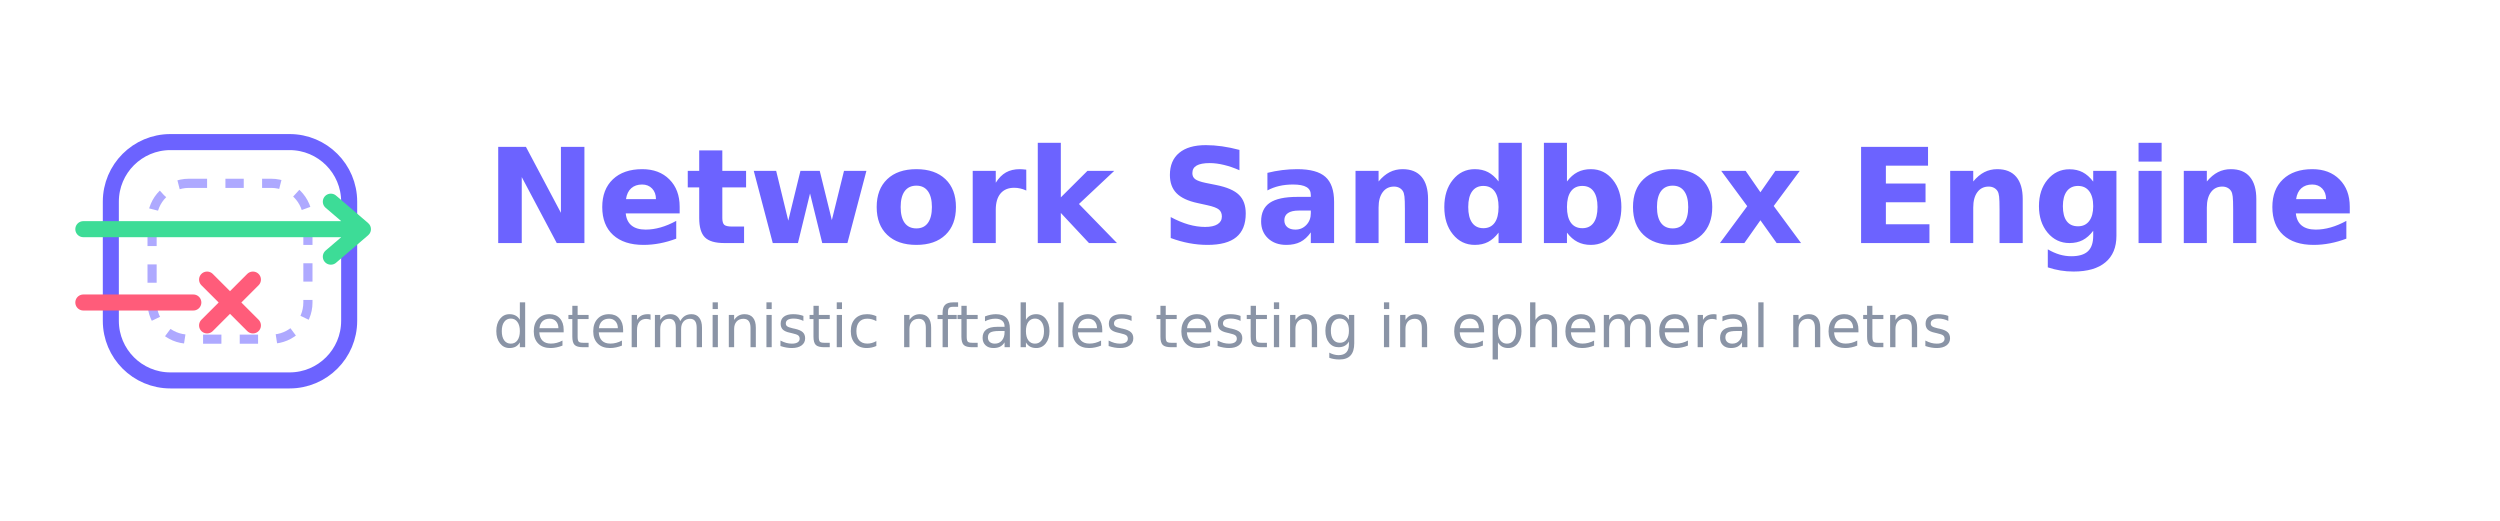
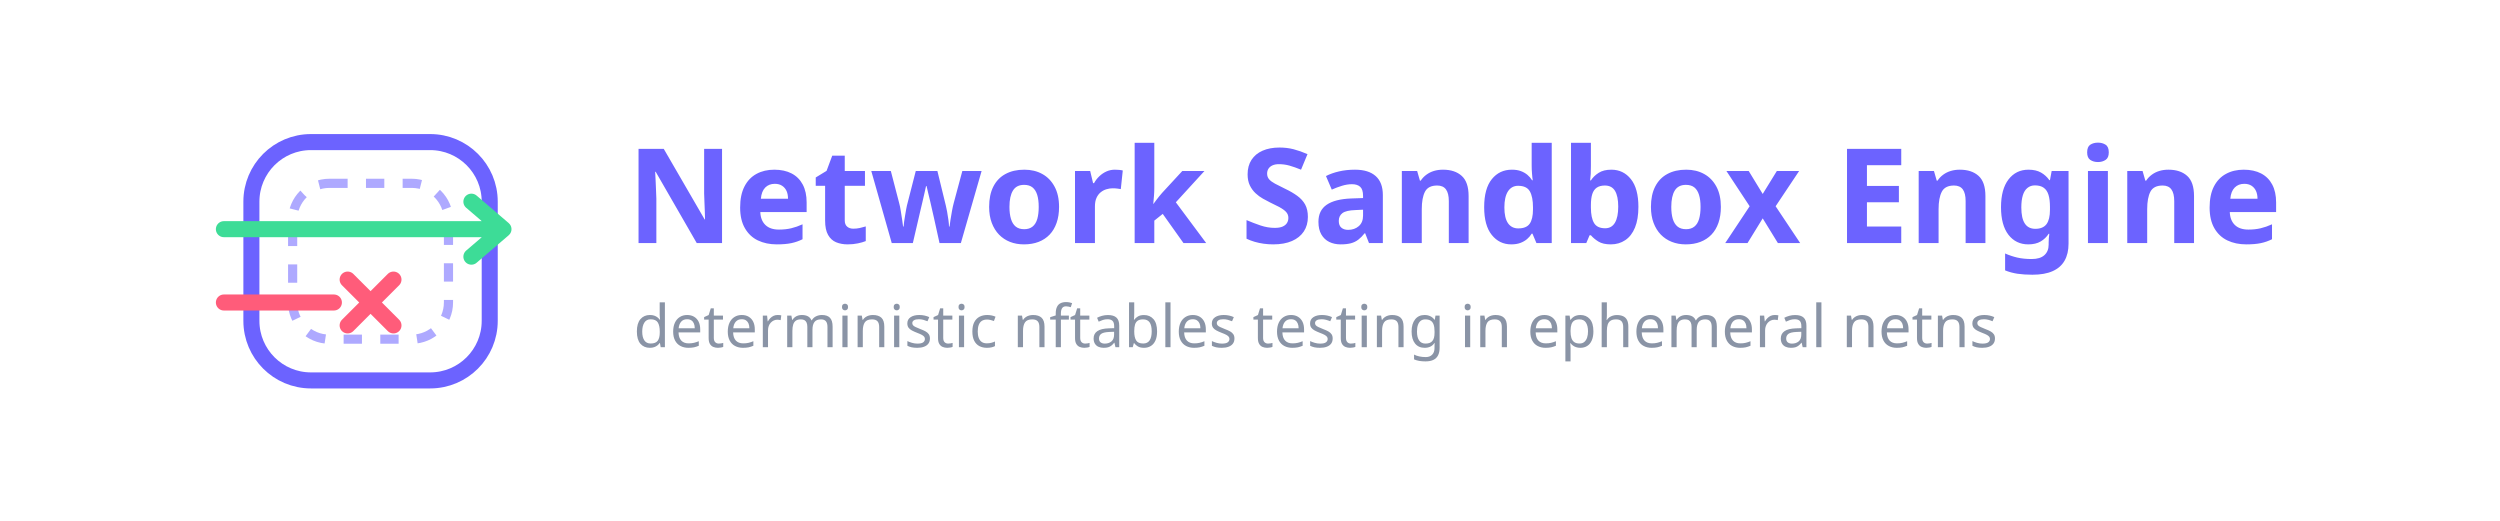
<svg xmlns="http://www.w3.org/2000/svg" viewBox="0 0 720 150" width="720" height="150" role="img" aria-label="Network Sandbox Engine - deterministic nftables testing in ephemeral netns">
-   <g transform="translate(24,33) scale(1.32)">
-     <rect x="6" y="6" width="52" height="52" rx="13" fill="none" stroke="#6C63FF" stroke-width="3.5" />
-     <rect x="15" y="15" width="34" height="34" rx="8" fill="none" stroke="#6C63FF" stroke-width="2" stroke-dasharray="4 4" opacity="0.55" />
-     <path d="M0 25 H60" fill="none" stroke="#3DDC97" stroke-width="3.5" stroke-linecap="round" />
-     <path d="M54 19 L61 25 L54 31" fill="none" stroke="#3DDC97" stroke-width="3.5" stroke-linecap="round" stroke-linejoin="round" />
-     <path d="M0 41 H24" fill="none" stroke="#FF5C7A" stroke-width="3.5" stroke-linecap="round" />
-     <path d="M27 36 L37 46 M37 36 L27 46" fill="none" stroke="#FF5C7A" stroke-width="3.5" stroke-linecap="round" />
-   </g>
-   <g font-family="'DejaVu Sans','Segoe UI',Helvetica,Arial,sans-serif">
-     <text x="140" y="70" font-size="38" font-weight="700" fill="#6C63FF">Network Sandbox Engine</text>
-     <text x="142" y="100" font-size="17" fill="#8A94A6">deterministic nftables testing in ephemeral netns</text>
+   <g transform="translate(40.48,0)">
+     <g transform="translate(24,33) scale(1.32)">
+       <rect x="6" y="6" width="52" height="52" rx="13" fill="none" stroke="#6C63FF" stroke-width="3.5" />
+       <rect x="15" y="15" width="34" height="34" rx="8" fill="none" stroke="#6C63FF" stroke-width="2" stroke-dasharray="4 4" opacity="0.55" />
+       <path d="M0 25 H60" fill="none" stroke="#3DDC97" stroke-width="3.5" stroke-linecap="round" />
+       <path d="M54 19 L61 25 L54 31" fill="none" stroke="#3DDC97" stroke-width="3.5" stroke-linecap="round" stroke-linejoin="round" />
+       <path d="M0 41 H24" fill="none" stroke="#FF5C7A" stroke-width="3.5" stroke-linecap="round" />
+       <path d="M27 36 L37 46 M37 36 L27 46" fill="none" stroke="#FF5C7A" stroke-width="3.5" stroke-linecap="round" />
+     </g>
+     <g>
+       <path fill="#6C63FF" d="M167.47 70H160.18L148.36 49.48H148.21Q148.28 50.77 148.34 52.06Q148.4 53.36 148.45 54.65Q148.51 55.94 148.55 57.23V70H143.42V42.87H150.68L162.46 63.2H162.57Q162.53 61.94 162.5 60.69Q162.46 59.44 162.4 58.2Q162.34 56.97 162.31 55.71V42.87H167.47ZM182.52 48.87Q185.41 48.87 187.5 49.95Q189.59 51.04 190.71 53.15Q191.83 55.26 191.83 58.3V61.07H178.49Q178.57 63.43 179.94 64.78Q181.31 66.12 183.85 66.12Q185.79 66.12 187.39 65.74Q188.98 65.36 190.65 64.6V68.9Q189.13 69.66 187.44 70.02Q185.75 70.38 183.24 70.38Q180.17 70.38 177.79 69.24Q175.42 68.1 174.05 65.72Q172.68 63.35 172.68 59.78Q172.68 56.13 173.92 53.72Q175.15 51.3 177.37 50.09Q179.6 48.87 182.52 48.87ZM182.67 52.94Q180.96 52.94 179.9 54.02Q178.84 55.1 178.65 57.23H186.47Q186.47 55.98 186.06 55.03Q185.64 54.08 184.78 53.51Q183.93 52.94 182.67 52.94ZM205.28 65.86Q206.23 65.86 207.11 65.67Q207.98 65.48 208.86 65.21V69.43Q207.94 69.81 206.59 70.09Q205.25 70.38 203.65 70.38Q201.79 70.38 200.32 69.77Q198.86 69.16 198.01 67.66Q197.15 66.16 197.15 63.5V53.51H194.45V51.11L197.57 49.21L199.2 44.84H202.81V49.25H208.63V53.51H202.81V63.5Q202.81 64.68 203.5 65.27Q204.18 65.86 205.28 65.86ZM228.5 62.74Q228.35 62.1 228.06 60.82Q227.78 59.55 227.44 58.09Q227.1 56.62 226.79 55.39Q226.49 54.15 226.37 53.58H226.22Q226.11 54.15 225.82 55.39Q225.54 56.62 225.2 58.09Q224.85 59.55 224.55 60.84Q224.25 62.13 224.09 62.82L222.42 70H216.34L210.45 49.25H216.08L218.47 58.45Q218.74 59.4 218.94 60.73Q219.15 62.06 219.34 63.29Q219.53 64.53 219.61 65.25H219.76Q219.8 64.72 219.91 63.83Q220.03 62.93 220.2 61.98Q220.37 61.03 220.5 60.25Q220.64 59.47 220.71 59.21L223.26 49.25H229.49L231.92 59.21Q232.07 59.74 232.28 60.92Q232.49 62.1 232.66 63.31Q232.83 64.53 232.83 65.25H232.99Q233.06 64.6 233.25 63.37Q233.44 62.13 233.69 60.77Q233.94 59.4 234.2 58.45L236.67 49.25H242.22L236.25 70H230.1ZM264.53 59.59Q264.53 62.17 263.82 64.19Q263.12 66.2 261.81 67.57Q260.5 68.94 258.64 69.66Q256.77 70.38 254.42 70.38Q252.21 70.38 250.39 69.66Q248.57 68.94 247.24 67.57Q245.91 66.2 245.15 64.19Q244.39 62.17 244.39 59.59Q244.39 56.13 245.6 53.74Q246.82 51.34 249.1 50.11Q251.38 48.87 254.53 48.87Q257.46 48.87 259.7 50.11Q261.94 51.34 263.23 53.74Q264.53 56.13 264.53 59.59ZM250.24 59.59Q250.24 61.6 250.68 63.05Q251.11 64.49 252.04 65.25Q252.97 66.01 254.49 66.01Q255.98 66.01 256.91 65.25Q257.84 64.49 258.26 63.05Q258.67 61.6 258.67 59.59Q258.67 57.54 258.24 56.13Q257.8 54.72 256.89 53.98Q255.98 53.24 254.46 53.24Q252.25 53.24 251.25 54.88Q250.24 56.51 250.24 59.59ZM280.6 48.87Q281.17 48.87 281.84 48.93Q282.5 48.99 282.88 49.1L282.31 54.46Q281.89 54.38 281.32 54.31Q280.75 54.23 279.95 54.23Q279.08 54.23 278.19 54.5Q277.29 54.76 276.53 55.37Q275.77 55.98 275.32 56.97Q274.86 57.95 274.86 59.47V70H269.12V49.25H273.49L274.33 52.75H274.6Q275.2 51.65 276.12 50.77Q277.03 49.9 278.17 49.38Q279.31 48.87 280.6 48.87ZM291.96 54.04Q291.96 55.22 291.87 56.38Q291.77 57.54 291.66 58.71H291.73Q292.11 58.18 292.51 57.65Q292.91 57.12 293.33 56.59Q293.75 56.05 294.2 55.56L300.02 49.25H306.4L298.16 58.26L306.9 70H300.36L294.39 61.6L291.96 63.54V70H286.3V41.12H291.96ZM336.19 62.48Q336.19 64.87 335.02 66.66Q333.84 68.44 331.61 69.41Q329.39 70.38 326.2 70.38Q324.79 70.38 323.44 70.19Q322.1 70 320.86 69.64Q319.63 69.28 318.52 68.75V63.39Q320.46 64.22 322.53 64.93Q324.6 65.63 326.66 65.63Q328.06 65.63 328.92 65.25Q329.77 64.87 330.17 64.22Q330.57 63.58 330.57 62.74Q330.57 61.72 329.87 60.99Q329.16 60.27 327.99 59.64Q326.81 59.02 325.29 58.3Q324.34 57.84 323.24 57.21Q322.13 56.59 321.13 55.66Q320.12 54.72 319.47 53.39Q318.83 52.06 318.83 50.2Q318.83 47.77 319.95 46.04Q321.07 44.31 323.14 43.4Q325.21 42.49 328.02 42.49Q330.15 42.49 332.07 42.98Q333.99 43.48 336.08 44.39L334.22 48.87Q332.36 48.11 330.87 47.69Q329.39 47.28 327.83 47.28Q326.77 47.28 326.01 47.62Q325.25 47.96 324.85 48.57Q324.45 49.18 324.45 50.01Q324.45 50.96 325.02 51.63Q325.59 52.29 326.73 52.9Q327.87 53.51 329.58 54.34Q331.67 55.33 333.13 56.4Q334.6 57.46 335.4 58.9Q336.19 60.35 336.19 62.48ZM349.76 48.87Q353.67 48.87 355.73 50.72Q357.78 52.56 357.78 56.17V70H353.79L352.69 67.19H352.53Q351.66 68.29 350.73 69.01Q349.8 69.73 348.58 70.06Q347.37 70.38 345.62 70.38Q343.79 70.38 342.35 69.68Q340.91 68.97 340.07 67.53Q339.23 66.09 339.23 63.88Q339.23 60.61 341.59 58.98Q343.95 57.35 348.62 57.16L352.08 57.04V56.4Q352.08 54.53 351.24 53.79Q350.41 53.05 348.89 53.05Q347.48 53.05 346 53.51Q344.52 53.96 343.07 54.61L341.4 50.7Q343.03 49.86 345.14 49.37Q347.25 48.87 349.76 48.87ZM349.91 60.5Q347.21 60.58 346.15 61.37Q345.09 62.17 345.09 63.62Q345.09 64.95 345.83 65.57Q346.57 66.2 347.78 66.2Q349.61 66.2 350.84 65.14Q352.08 64.07 352.08 62.1V60.39ZM375.11 48.87Q378.53 48.87 380.5 50.66Q382.48 52.44 382.48 56.47V70H376.78V57.92Q376.78 55.67 375.96 54.55Q375.14 53.43 373.43 53.43Q370.85 53.43 369.92 55.2Q368.99 56.97 368.99 60.27V70H363.25V49.25H367.66L368.46 52.03H368.68Q369.37 51 370.34 50.3Q371.31 49.59 372.5 49.23Q373.7 48.87 375.11 48.87ZM394.75 70.38Q391.33 70.38 389.15 67.66Q386.96 64.95 386.96 59.66Q386.96 54.31 389.17 51.59Q391.37 48.87 394.94 48.87Q396.42 48.87 397.51 49.27Q398.59 49.67 399.41 50.35Q400.22 51.04 400.76 51.91H400.95Q400.83 51.23 400.74 49.99Q400.64 48.76 400.64 47.73V41.12H406.42V70H402.01L400.87 67.3H400.64Q400.11 68.18 399.31 68.86Q398.51 69.54 397.39 69.96Q396.27 70.38 394.75 70.38ZM396.77 65.78Q399.12 65.78 400.07 64.43Q401.02 63.08 401.02 60.31V59.7Q401.02 56.7 400.11 55.1Q399.2 53.51 396.73 53.51Q394.87 53.51 393.82 55.1Q392.78 56.7 392.78 59.74Q392.78 62.78 393.82 64.28Q394.87 65.78 396.77 65.78ZM417.7 47.85Q417.7 49.02 417.65 50.09Q417.59 51.15 417.48 51.95H417.7Q418.54 50.66 419.95 49.77Q421.35 48.87 423.59 48.87Q427.05 48.87 429.22 51.59Q431.38 54.31 431.38 59.59Q431.38 63.12 430.4 65.53Q429.41 67.95 427.6 69.16Q425.8 70.38 423.44 70.38Q421.16 70.38 419.85 69.56Q418.54 68.75 417.7 67.76H417.32L416.37 70H411.97V41.12H417.7ZM421.73 53.43Q420.29 53.43 419.39 54.04Q418.5 54.65 418.1 55.88Q417.7 57.12 417.7 59.09V59.78Q417.7 62.7 418.6 64.22Q419.49 65.74 421.81 65.74Q423.67 65.74 424.62 64.15Q425.57 62.55 425.57 59.51Q425.57 56.51 424.64 54.97Q423.71 53.43 421.73 53.43ZM455.13 59.59Q455.13 62.17 454.43 64.19Q453.73 66.2 452.42 67.57Q451.11 68.94 449.24 69.66Q447.38 70.38 445.03 70.38Q442.82 70.38 441 69.66Q439.17 68.94 437.84 67.57Q436.51 66.2 435.75 64.19Q434.99 62.17 434.99 59.59Q434.99 56.13 436.21 53.74Q437.43 51.34 439.71 50.11Q441.99 48.87 445.14 48.87Q448.07 48.87 450.31 50.11Q452.55 51.34 453.84 53.74Q455.13 56.13 455.13 59.59ZM440.85 59.59Q440.85 61.6 441.28 63.05Q441.72 64.49 442.65 65.25Q443.58 66.01 445.1 66.01Q446.58 66.01 447.51 65.25Q448.45 64.49 448.86 63.05Q449.28 61.6 449.28 59.59Q449.28 57.54 448.84 56.13Q448.41 54.72 447.5 53.98Q446.58 53.24 445.06 53.24Q442.86 53.24 441.85 54.88Q440.85 56.51 440.85 59.59ZM463.42 59.4 456.73 49.25H463.15L467.18 55.86L471.25 49.25H477.67L470.9 59.4L477.97 70H471.55L467.18 62.89L462.81 70H456.39ZM507.08 70H491.46V42.87H507.08V47.58H497.2V53.55H506.4V58.26H497.2V65.25H507.08ZM523.95 48.87Q527.37 48.87 529.35 50.66Q531.32 52.44 531.32 56.47V70H525.62V57.92Q525.62 55.67 524.81 54.55Q523.99 53.43 522.28 53.43Q519.7 53.43 518.77 55.2Q517.83 56.97 517.83 60.27V70H512.1V49.25H516.5L517.3 52.03H517.53Q518.21 51 519.18 50.3Q520.15 49.59 521.35 49.23Q522.55 48.87 523.95 48.87ZM543.71 48.87Q545.88 48.87 547.32 49.69Q548.77 50.51 549.72 51.87H549.91L550.4 49.25H555.26V70.15Q555.26 73.08 554.12 75.07Q552.98 77.07 550.68 78.09Q548.39 79.12 544.85 79.12Q542.46 79.12 540.56 78.84Q538.66 78.55 536.99 77.87V73Q538.7 73.76 540.5 74.18Q542.31 74.6 544.66 74.6Q547.06 74.6 548.29 73.5Q549.53 72.39 549.53 70.46V69.89Q549.53 69.43 549.58 68.67Q549.64 67.91 549.72 67.34H549.53Q548.65 68.71 547.23 69.54Q545.8 70.38 543.67 70.38Q540.1 70.38 537.95 67.61Q535.81 64.83 535.81 59.66Q535.81 54.5 537.97 51.68Q540.14 48.87 543.71 48.87ZM545.57 53.39Q544.32 53.39 543.43 54.12Q542.53 54.84 542.1 56.24Q541.66 57.65 541.66 59.74Q541.66 62.86 542.67 64.38Q543.67 65.9 545.69 65.9Q546.83 65.9 547.63 65.55Q548.42 65.21 548.92 64.55Q549.41 63.88 549.66 62.86Q549.91 61.83 549.91 60.42V59.59Q549.91 57.5 549.49 56.13Q549.07 54.76 548.12 54.08Q547.17 53.39 545.57 53.39ZM566.59 49.25V70H560.85V49.25ZM563.74 41.08Q564.99 41.08 565.92 41.67Q566.85 42.26 566.85 43.89Q566.85 45.45 565.92 46.06Q564.99 46.67 563.74 46.67Q562.45 46.67 561.53 46.06Q560.62 45.45 560.62 43.89Q560.62 42.26 561.53 41.67Q562.45 41.08 563.74 41.08ZM584.03 48.87Q587.45 48.87 589.43 50.66Q591.4 52.44 591.4 56.47V70H585.7V57.92Q585.7 55.67 584.88 54.55Q584.07 53.43 582.36 53.43Q579.77 53.43 578.84 55.2Q577.91 56.97 577.91 60.27V70H572.17V49.25H576.58L577.38 52.03H577.61Q578.29 51 579.26 50.3Q580.23 49.59 581.43 49.23Q582.62 48.87 584.03 48.87ZM605.73 48.87Q608.62 48.87 610.71 49.95Q612.8 51.04 613.92 53.15Q615.04 55.26 615.04 58.3V61.07H601.7Q601.78 63.43 603.14 64.78Q604.51 66.12 607.06 66.12Q609 66.12 610.59 65.74Q612.19 65.36 613.86 64.6V68.9Q612.34 69.66 610.65 70.02Q608.96 70.38 606.45 70.38Q603.37 70.38 601 69.24Q598.62 68.1 597.25 65.72Q595.89 63.35 595.89 59.78Q595.89 56.13 597.12 53.72Q598.36 51.3 600.58 50.09Q602.8 48.87 605.73 48.87ZM605.88 52.94Q604.17 52.94 603.11 54.02Q602.04 55.1 601.85 57.23H609.68Q609.68 55.98 609.26 55.03Q608.84 54.08 607.99 53.51Q607.13 52.94 605.88 52.94Z" />
+       <path fill="#8A94A6" d="M146.68 100.17Q144.97 100.17 143.95 98.99Q142.94 97.81 142.94 95.46Q142.94 93.11 143.96 91.92Q144.99 90.72 146.69 90.72Q147.41 90.72 147.93 90.9Q148.46 91.08 148.85 91.38Q149.24 91.69 149.51 92.06H149.62Q149.6 91.84 149.56 91.41Q149.51 90.97 149.51 90.72V87.08H151.01V100H149.8L149.58 98.78H149.51Q149.24 99.17 148.85 99.48Q148.46 99.8 147.92 99.98Q147.39 100.17 146.68 100.17ZM146.91 98.93Q148.36 98.93 148.94 98.14Q149.53 97.35 149.53 95.75V95.48Q149.53 93.78 148.97 92.87Q148.41 91.96 146.9 91.96Q145.69 91.96 145.09 92.92Q144.48 93.88 144.48 95.5Q144.48 97.13 145.09 98.03Q145.69 98.93 146.91 98.93ZM157.42 90.72Q158.59 90.72 159.43 91.23Q160.28 91.74 160.73 92.66Q161.18 93.59 161.18 94.83V95.73H154.94Q154.97 97.28 155.73 98.09Q156.48 98.89 157.84 98.89Q158.71 98.89 159.38 98.73Q160.05 98.57 160.77 98.27V99.58Q160.07 99.88 159.39 100.03Q158.71 100.17 157.78 100.17Q156.48 100.17 155.49 99.64Q154.5 99.12 153.94 98.07Q153.39 97.03 153.39 95.51Q153.39 94.02 153.89 92.94Q154.39 91.87 155.3 91.3Q156.21 90.72 157.42 90.72ZM157.4 91.94Q156.33 91.94 155.71 92.63Q155.09 93.32 154.97 94.54H159.61Q159.61 93.76 159.37 93.18Q159.14 92.61 158.65 92.27Q158.17 91.94 157.4 91.94ZM166.53 98.95Q166.87 98.95 167.23 98.89Q167.59 98.83 167.81 98.76V99.9Q167.57 100.02 167.13 100.09Q166.68 100.17 166.28 100.17Q165.56 100.17 164.96 99.92Q164.36 99.68 163.98 99.06Q163.61 98.45 163.61 97.35V92.04H162.31V91.33L163.62 90.73L164.22 88.8H165.1V90.89H167.74V92.04H165.1V97.31Q165.1 98.15 165.5 98.55Q165.9 98.95 166.53 98.95ZM173.14 90.72Q174.32 90.72 175.16 91.23Q176 91.74 176.45 92.66Q176.9 93.59 176.9 94.83V95.73H170.66Q170.7 97.28 171.45 98.09Q172.21 98.89 173.57 98.89Q174.44 98.89 175.11 98.73Q175.78 98.57 176.49 98.27V99.58Q175.8 99.88 175.12 100.03Q174.44 100.17 173.5 100.17Q172.21 100.17 171.21 99.64Q170.22 99.12 169.67 98.07Q169.12 97.03 169.12 95.51Q169.12 94.02 169.62 92.94Q170.12 91.87 171.03 91.3Q171.94 90.72 173.14 90.72ZM173.13 91.94Q172.06 91.94 171.44 92.63Q170.81 93.32 170.7 94.54H175.34Q175.34 93.76 175.1 93.18Q174.86 92.61 174.38 92.27Q173.89 91.94 173.13 91.94ZM183.46 90.72Q183.72 90.72 184.02 90.74Q184.31 90.77 184.53 90.82L184.35 92.2Q184.13 92.15 183.86 92.11Q183.6 92.08 183.36 92.08Q182.83 92.08 182.36 92.3Q181.88 92.52 181.51 92.92Q181.13 93.32 180.92 93.88Q180.71 94.44 180.71 95.14V100H179.21V90.89H180.44L180.61 92.55H180.68Q180.96 92.04 181.37 91.63Q181.78 91.21 182.31 90.96Q182.83 90.72 183.46 90.72ZM196.23 90.72Q197.78 90.72 198.54 91.51Q199.31 92.3 199.31 94.07V100H197.83V94.14Q197.83 93.06 197.38 92.52Q196.93 91.98 195.97 91.98Q194.65 91.98 194.08 92.74Q193.51 93.51 193.51 94.97V100H192.03V94.14Q192.03 93.42 191.83 92.94Q191.62 92.45 191.21 92.21Q190.81 91.98 190.16 91.98Q189.24 91.98 188.72 92.36Q188.19 92.74 187.96 93.47Q187.73 94.2 187.73 95.27V100H186.23V90.89H187.44L187.66 92.13H187.75Q188.04 91.65 188.45 91.34Q188.87 91.02 189.38 90.87Q189.89 90.72 190.43 90.72Q191.49 90.72 192.19 91.09Q192.9 91.47 193.22 92.25H193.31Q193.76 91.47 194.56 91.09Q195.35 90.72 196.23 90.72ZM203.62 90.89V100H202.13V90.89ZM202.89 87.47Q203.23 87.47 203.5 87.7Q203.76 87.93 203.76 88.42Q203.76 88.9 203.5 89.14Q203.23 89.38 202.89 89.38Q202.52 89.38 202.26 89.14Q202.01 88.9 202.01 88.42Q202.01 87.93 202.26 87.7Q202.52 87.47 202.89 87.47ZM210.9 90.72Q212.53 90.72 213.37 91.51Q214.2 92.3 214.2 94.07V100H212.72V94.17Q212.72 93.06 212.23 92.52Q211.73 91.98 210.68 91.98Q209.17 91.98 208.59 92.83Q208.01 93.68 208.01 95.27V100H206.51V90.89H207.72L207.94 92.13H208.03Q208.33 91.65 208.78 91.34Q209.23 91.02 209.78 90.87Q210.32 90.72 210.9 90.72ZM218.52 90.89V100H217.02V90.89ZM217.79 87.47Q218.13 87.47 218.39 87.7Q218.65 87.93 218.65 88.42Q218.65 88.9 218.39 89.14Q218.13 89.38 217.79 89.38Q217.41 89.38 217.16 89.14Q216.9 88.9 216.9 88.42Q216.9 87.93 217.16 87.7Q217.41 87.47 217.79 87.47ZM227.34 97.48Q227.34 98.37 226.9 98.96Q226.46 99.56 225.64 99.86Q224.82 100.17 223.7 100.17Q222.75 100.17 222.06 100.02Q221.37 99.86 220.85 99.59V98.23Q221.39 98.5 222.16 98.73Q222.94 98.96 223.74 98.96Q224.88 98.96 225.38 98.6Q225.89 98.23 225.89 97.62Q225.89 97.28 225.71 97.01Q225.52 96.74 225.04 96.46Q224.55 96.19 223.65 95.85Q222.77 95.51 222.14 95.17Q221.51 94.83 221.17 94.36Q220.83 93.88 220.83 93.13Q220.83 91.98 221.77 91.35Q222.72 90.72 224.25 90.72Q225.08 90.72 225.8 90.88Q226.52 91.04 227.15 91.33L226.64 92.52Q226.06 92.28 225.44 92.11Q224.81 91.94 224.14 91.94Q223.23 91.94 222.74 92.24Q222.26 92.54 222.26 93.05Q222.26 93.42 222.48 93.68Q222.7 93.95 223.22 94.19Q223.74 94.44 224.6 94.78Q225.47 95.1 226.08 95.44Q226.69 95.78 227.02 96.27Q227.34 96.75 227.34 97.48ZM232.59 98.95Q232.93 98.95 233.29 98.89Q233.65 98.83 233.87 98.76V99.9Q233.63 100.02 233.19 100.09Q232.75 100.17 232.34 100.17Q231.62 100.17 231.02 99.92Q230.42 99.68 230.04 99.06Q229.67 98.45 229.67 97.35V92.04H228.38V91.33L229.69 90.73L230.28 88.8H231.17V90.89H233.8V92.04H231.17V97.31Q231.17 98.15 231.56 98.55Q231.96 98.95 232.59 98.95ZM237.18 90.89V100H235.69V90.89ZM236.45 87.47Q236.79 87.47 237.06 87.7Q237.32 87.93 237.32 88.42Q237.32 88.9 237.06 89.14Q236.79 89.38 236.45 89.38Q236.08 89.38 235.82 89.14Q235.57 88.9 235.57 88.42Q235.57 87.93 235.82 87.7Q236.08 87.47 236.45 87.47ZM243.73 100.17Q242.52 100.17 241.58 99.68Q240.63 99.18 240.1 98.15Q239.56 97.11 239.56 95.5Q239.56 93.81 240.12 92.76Q240.68 91.7 241.65 91.21Q242.61 90.72 243.83 90.72Q244.53 90.72 245.17 90.86Q245.82 91.01 246.23 91.21L245.77 92.45Q245.36 92.3 244.82 92.16Q244.27 92.03 243.8 92.03Q242.88 92.03 242.28 92.42Q241.69 92.81 241.4 93.57Q241.11 94.34 241.11 95.48Q241.11 96.57 241.4 97.33Q241.69 98.1 242.27 98.49Q242.84 98.88 243.71 98.88Q244.46 98.88 245.03 98.72Q245.6 98.57 246.07 98.35V99.68Q245.61 99.92 245.06 100.04Q244.51 100.17 243.73 100.17ZM257.04 90.72Q258.67 90.72 259.5 91.51Q260.34 92.3 260.34 94.07V100H258.86V94.17Q258.86 93.06 258.37 92.52Q257.87 91.98 256.82 91.98Q255.31 91.98 254.73 92.83Q254.15 93.68 254.15 95.27V100H252.65V90.89H253.86L254.08 92.13H254.17Q254.47 91.65 254.92 91.34Q255.37 91.02 255.92 90.87Q256.46 90.72 257.04 90.72ZM267.36 92.04H265.06V100H263.57V92.04H261.97V91.35L263.57 90.84V90.31Q263.57 89.14 263.92 88.41Q264.26 87.67 264.93 87.34Q265.59 87 266.52 87Q267.07 87 267.52 87.09Q267.97 87.18 268.29 87.3L267.9 88.47Q267.63 88.39 267.27 88.3Q266.92 88.22 266.54 88.22Q265.79 88.22 265.43 88.72Q265.06 89.22 265.06 90.29V90.89H267.36ZM272.05 98.95Q272.39 98.95 272.75 98.89Q273.1 98.83 273.32 98.76V99.9Q273.09 100.02 272.64 100.09Q272.2 100.17 271.8 100.17Q271.08 100.17 270.48 99.92Q269.87 99.68 269.5 99.06Q269.13 98.45 269.13 97.35V92.04H267.83V91.33L269.14 90.73L269.74 88.8H270.62V90.89H273.26V92.04H270.62V97.31Q270.62 98.15 271.02 98.55Q271.42 98.95 272.05 98.95ZM278.6 90.73Q280.26 90.73 281.06 91.47Q281.86 92.2 281.86 93.8V100H280.77L280.48 98.71H280.41Q280.02 99.2 279.61 99.53Q279.19 99.86 278.65 100.02Q278.12 100.17 277.35 100.17Q276.54 100.17 275.88 99.88Q275.23 99.59 274.86 98.99Q274.48 98.39 274.48 97.47Q274.48 96.11 275.55 95.37Q276.62 94.63 278.85 94.56L280.4 94.51V93.97Q280.4 92.83 279.9 92.38Q279.41 91.94 278.51 91.94Q277.8 91.94 277.15 92.15Q276.5 92.37 275.94 92.64L275.48 91.52Q276.08 91.19 276.89 90.96Q277.71 90.73 278.6 90.73ZM279.04 95.6Q277.34 95.67 276.68 96.14Q276.03 96.62 276.03 97.48Q276.03 98.25 276.5 98.61Q276.96 98.96 277.69 98.96Q278.85 98.96 279.62 98.33Q280.38 97.69 280.38 96.36V95.55ZM286.18 90.22Q286.18 90.8 286.15 91.3Q286.13 91.81 286.09 92.09H286.18Q286.57 91.52 287.25 91.13Q287.93 90.73 289 90.73Q290.7 90.73 291.73 91.92Q292.76 93.1 292.76 95.44Q292.76 97.01 292.29 98.06Q291.82 99.12 290.97 99.64Q290.12 100.17 289 100.17Q287.93 100.17 287.25 99.78Q286.57 99.39 286.18 98.84H286.06L285.75 100H284.68V87.08H286.18ZM288.74 91.98Q287.77 91.98 287.21 92.34Q286.65 92.71 286.41 93.46Q286.18 94.22 286.18 95.39V95.46Q286.18 97.14 286.73 98.04Q287.28 98.93 288.78 98.93Q290 98.93 290.61 98.03Q291.21 97.13 291.21 95.43Q291.21 93.71 290.61 92.84Q290 91.98 288.74 91.98ZM296.63 100H295.14V87.08H296.63ZM303.04 90.72Q304.21 90.72 305.06 91.23Q305.9 91.74 306.35 92.66Q306.8 93.59 306.8 94.83V95.73H300.56Q300.59 97.28 301.35 98.09Q302.11 98.89 303.47 98.89Q304.33 98.89 305 98.73Q305.68 98.57 306.39 98.27V99.58Q305.69 99.88 305.01 100.03Q304.33 100.17 303.4 100.17Q302.11 100.17 301.11 99.64Q300.12 99.12 299.56 98.07Q299.01 97.03 299.01 95.51Q299.01 94.02 299.51 92.94Q300.01 91.87 300.92 91.3Q301.83 90.72 303.04 90.72ZM303.02 91.94Q301.95 91.94 301.33 92.63Q300.71 93.32 300.59 94.54H305.23Q305.23 93.76 305 93.18Q304.76 92.61 304.27 92.27Q303.79 91.94 303.02 91.94ZM315.04 97.48Q315.04 98.37 314.6 98.96Q314.16 99.56 313.34 99.86Q312.53 100.17 311.41 100.17Q310.45 100.17 309.76 100.02Q309.08 99.86 308.55 99.59V98.23Q309.09 98.5 309.87 98.73Q310.64 98.96 311.44 98.96Q312.58 98.96 313.09 98.6Q313.6 98.23 313.6 97.62Q313.6 97.28 313.41 97.01Q313.22 96.74 312.74 96.46Q312.25 96.19 311.35 95.85Q310.47 95.51 309.84 95.17Q309.21 94.83 308.87 94.36Q308.53 93.88 308.53 93.13Q308.53 91.98 309.48 91.35Q310.42 90.72 311.95 90.72Q312.78 90.72 313.5 90.88Q314.23 91.04 314.86 91.33L314.35 92.52Q313.77 92.28 313.14 92.11Q312.51 91.94 311.85 91.94Q310.93 91.94 310.44 92.24Q309.96 92.54 309.96 93.05Q309.96 93.42 310.18 93.68Q310.4 93.95 310.92 94.19Q311.44 94.44 312.31 94.78Q313.17 95.1 313.79 95.44Q314.4 95.78 314.72 96.27Q315.04 96.75 315.04 97.48ZM324.72 98.95Q325.06 98.95 325.41 98.89Q325.77 98.83 325.99 98.76V99.9Q325.75 100.02 325.31 100.09Q324.87 100.17 324.46 100.17Q323.75 100.17 323.14 99.92Q322.54 99.68 322.17 99.06Q321.79 98.45 321.79 97.35V92.04H320.5V91.33L321.81 90.73L322.4 88.8H323.29V90.89H325.92V92.04H323.29V97.31Q323.29 98.15 323.69 98.55Q324.09 98.95 324.72 98.95ZM331.33 90.72Q332.5 90.72 333.34 91.23Q334.19 91.74 334.64 92.66Q335.09 93.59 335.09 94.83V95.73H328.85Q328.88 97.28 329.64 98.09Q330.39 98.89 331.75 98.89Q332.62 98.89 333.29 98.73Q333.96 98.57 334.68 98.27V99.58Q333.98 99.88 333.3 100.03Q332.62 100.17 331.69 100.17Q330.39 100.17 329.4 99.64Q328.41 99.12 327.85 98.07Q327.3 97.03 327.3 95.51Q327.3 94.02 327.8 92.94Q328.3 91.87 329.21 91.3Q330.12 90.72 331.33 90.72ZM331.31 91.94Q330.24 91.94 329.62 92.63Q329 93.32 328.88 94.54H333.52Q333.52 93.76 333.28 93.18Q333.05 92.61 332.56 92.27Q332.08 91.94 331.31 91.94ZM343.33 97.48Q343.33 98.37 342.89 98.96Q342.45 99.56 341.63 99.86Q340.81 100.17 339.69 100.17Q338.74 100.17 338.05 100.02Q337.36 99.86 336.84 99.59V98.23Q337.38 98.5 338.15 98.73Q338.93 98.96 339.73 98.96Q340.87 98.96 341.38 98.6Q341.89 98.23 341.89 97.62Q341.89 97.28 341.7 97.01Q341.51 96.74 341.03 96.46Q340.54 96.19 339.64 95.85Q338.76 95.51 338.13 95.17Q337.5 94.83 337.16 94.36Q336.82 93.88 336.82 93.13Q336.82 91.98 337.76 91.35Q338.71 90.72 340.24 90.72Q341.07 90.72 341.79 90.88Q342.51 91.04 343.14 91.33L342.63 92.52Q342.06 92.28 341.43 92.11Q340.8 91.94 340.13 91.94Q339.22 91.94 338.73 92.24Q338.25 92.54 338.25 93.05Q338.25 93.42 338.47 93.68Q338.69 93.95 339.21 94.19Q339.73 94.44 340.59 94.78Q341.46 95.1 342.07 95.44Q342.69 95.78 343.01 96.27Q343.33 96.75 343.33 97.48ZM348.58 98.95Q348.92 98.95 349.28 98.89Q349.64 98.83 349.86 98.76V99.9Q349.62 100.02 349.18 100.09Q348.74 100.17 348.33 100.17Q347.62 100.17 347.01 99.92Q346.41 99.68 346.03 99.06Q345.66 98.45 345.66 97.35V92.04H344.37V91.33L345.68 90.73L346.27 88.8H347.16V90.89H349.79V92.04H347.16V97.31Q347.16 98.15 347.56 98.55Q347.95 98.95 348.58 98.95ZM353.17 90.89V100H351.68V90.89ZM352.44 87.47Q352.78 87.47 353.05 87.7Q353.31 87.93 353.31 88.42Q353.31 88.9 353.05 89.14Q352.78 89.38 352.44 89.38Q352.07 89.38 351.81 89.14Q351.56 88.9 351.56 88.42Q351.56 87.93 351.81 87.7Q352.07 87.47 352.44 87.47ZM360.45 90.72Q362.08 90.72 362.92 91.51Q363.75 92.3 363.75 94.07V100H362.27V94.17Q362.27 93.06 361.78 92.52Q361.28 91.98 360.23 91.98Q358.72 91.98 358.14 92.83Q357.56 93.68 357.56 95.27V100H356.06V90.89H357.27L357.49 92.13H357.58Q357.88 91.65 358.33 91.34Q358.78 91.02 359.33 90.87Q359.87 90.72 360.45 90.72ZM369.8 90.72Q370.7 90.72 371.42 91.06Q372.15 91.4 372.66 92.09H372.74L372.94 90.89H374.13V100.15Q374.13 101.44 373.69 102.32Q373.25 103.2 372.35 103.64Q371.45 104.08 370.06 104.08Q369.07 104.08 368.24 103.94Q367.42 103.79 366.77 103.5V102.12Q367.42 102.47 368.29 102.65Q369.15 102.84 370.14 102.84Q371.31 102.84 371.98 102.15Q372.66 101.46 372.66 100.27V99.92Q372.66 99.71 372.67 99.33Q372.69 98.95 372.71 98.79H372.64Q372.16 99.49 371.46 99.83Q370.75 100.17 369.82 100.17Q368.05 100.17 367.05 98.93Q366.06 97.69 366.06 95.46Q366.06 93.28 367.05 92Q368.05 90.72 369.8 90.72ZM370 91.98Q369.24 91.98 368.7 92.38Q368.17 92.79 367.89 93.57Q367.61 94.36 367.61 95.48Q367.61 97.16 368.23 98.05Q368.85 98.95 370.04 98.95Q370.74 98.95 371.23 98.77Q371.72 98.59 372.04 98.21Q372.37 97.82 372.52 97.23Q372.67 96.63 372.67 95.82V95.46Q372.67 94.22 372.39 93.45Q372.11 92.69 371.52 92.33Q370.92 91.98 370 91.98ZM382.94 90.89V100H381.44V90.89ZM382.21 87.47Q382.55 87.47 382.81 87.7Q383.08 87.93 383.08 88.42Q383.08 88.9 382.81 89.14Q382.55 89.38 382.21 89.38Q381.84 89.38 381.58 89.14Q381.33 88.9 381.33 88.42Q381.33 87.93 381.58 87.7Q381.84 87.47 382.21 87.47ZM390.22 90.72Q391.85 90.72 392.68 91.51Q393.52 92.3 393.52 94.07V100H392.04V94.17Q392.04 93.06 391.54 92.52Q391.05 91.98 390 91.98Q388.48 91.98 387.9 92.83Q387.33 93.68 387.33 95.27V100H385.83V90.89H387.04L387.26 92.13H387.34Q387.65 91.65 388.1 91.34Q388.55 91.02 389.1 90.87Q389.64 90.72 390.22 90.72ZM404.28 90.72Q405.45 90.72 406.29 91.23Q407.13 91.74 407.58 92.66Q408.03 93.59 408.03 94.83V95.73H401.79Q401.83 97.28 402.58 98.09Q403.34 98.89 404.7 98.89Q405.57 98.89 406.24 98.73Q406.91 98.57 407.62 98.27V99.58Q406.93 99.88 406.25 100.03Q405.57 100.17 404.63 100.17Q403.34 100.17 402.35 99.64Q401.35 99.12 400.8 98.07Q400.25 97.03 400.25 95.51Q400.25 94.02 400.75 92.94Q401.25 91.87 402.16 91.3Q403.07 90.72 404.28 90.72ZM404.26 91.94Q403.19 91.94 402.57 92.63Q401.95 93.32 401.83 94.54H406.47Q406.47 93.76 406.23 93.18Q405.99 92.61 405.51 92.27Q405.02 91.94 404.26 91.94ZM414.68 90.72Q416.36 90.72 417.39 91.89Q418.42 93.06 418.42 95.43Q418.42 96.97 417.95 98.04Q417.49 99.1 416.64 99.63Q415.8 100.17 414.66 100.17Q413.97 100.17 413.42 99.98Q412.88 99.8 412.5 99.5Q412.11 99.2 411.84 98.84H411.74Q411.77 99.13 411.81 99.57Q411.84 100.02 411.84 100.34V104.08H410.35V90.89H411.57L411.77 92.13H411.84Q412.11 91.74 412.5 91.41Q412.88 91.09 413.41 90.91Q413.95 90.72 414.68 90.72ZM414.41 91.98Q413.49 91.98 412.93 92.32Q412.37 92.67 412.11 93.37Q411.86 94.07 411.84 95.14V95.43Q411.84 96.55 412.08 97.33Q412.32 98.11 412.89 98.52Q413.46 98.93 414.44 98.93Q415.28 98.93 415.81 98.47Q416.35 98.01 416.61 97.22Q416.87 96.43 416.87 95.41Q416.87 93.85 416.27 92.91Q415.67 91.98 414.41 91.98ZM422.3 90.87Q422.3 91.19 422.27 91.53Q422.25 91.87 422.21 92.15H422.31Q422.6 91.67 423.04 91.36Q423.49 91.06 424.03 90.9Q424.57 90.73 425.15 90.73Q426.26 90.73 427 91.08Q427.74 91.43 428.11 92.16Q428.48 92.89 428.48 94.07V100H427V94.17Q427 93.06 426.51 92.52Q426.02 91.98 424.97 91.98Q423.94 91.98 423.37 92.36Q422.79 92.74 422.54 93.48Q422.3 94.22 422.3 95.29V100H420.8V87.08H422.3ZM434.83 90.72Q436 90.72 436.84 91.23Q437.68 91.74 438.13 92.66Q438.58 93.59 438.58 94.83V95.73H432.34Q432.38 97.28 433.13 98.09Q433.89 98.89 435.25 98.89Q436.12 98.89 436.79 98.73Q437.46 98.57 438.17 98.27V99.58Q437.48 99.88 436.8 100.03Q436.12 100.17 435.18 100.17Q433.89 100.17 432.9 99.64Q431.9 99.12 431.35 98.07Q430.8 97.03 430.8 95.51Q430.8 94.02 431.3 92.94Q431.8 91.87 432.71 91.3Q433.62 90.72 434.83 90.72ZM434.81 91.94Q433.74 91.94 433.12 92.63Q432.5 93.32 432.38 94.54H437.02Q437.02 93.76 436.78 93.18Q436.54 92.61 436.06 92.27Q435.57 91.94 434.81 91.94ZM450.89 90.72Q452.44 90.72 453.2 91.51Q453.97 92.3 453.97 94.07V100H452.49V94.14Q452.49 93.06 452.04 92.52Q451.59 91.98 450.63 91.98Q449.31 91.98 448.74 92.74Q448.17 93.51 448.17 94.97V100H446.69V94.14Q446.69 93.42 446.49 92.94Q446.28 92.45 445.88 92.21Q445.47 91.98 444.82 91.98Q443.9 91.98 443.38 92.36Q442.85 92.74 442.62 93.47Q442.39 94.2 442.39 95.27V100H440.89V90.89H442.1L442.32 92.13H442.41Q442.7 91.65 443.11 91.34Q443.53 91.02 444.04 90.87Q444.55 90.72 445.09 90.72Q446.15 90.72 446.85 91.09Q447.56 91.47 447.88 92.25H447.97Q448.43 91.47 449.22 91.09Q450.01 90.72 450.89 90.72ZM460.31 90.72Q461.48 90.72 462.32 91.23Q463.16 91.74 463.61 92.66Q464.07 93.59 464.07 94.83V95.73H457.83Q457.86 97.28 458.62 98.09Q459.37 98.89 460.73 98.89Q461.6 98.89 462.27 98.73Q462.94 98.57 463.66 98.27V99.58Q462.96 99.88 462.28 100.03Q461.6 100.17 460.67 100.17Q459.37 100.17 458.38 99.64Q457.38 99.12 456.83 98.07Q456.28 97.03 456.28 95.51Q456.28 94.02 456.78 92.94Q457.28 91.87 458.19 91.3Q459.1 90.72 460.31 90.72ZM460.29 91.94Q459.22 91.94 458.6 92.63Q457.98 93.32 457.86 94.54H462.5Q462.5 93.76 462.26 93.18Q462.03 92.61 461.54 92.27Q461.06 91.94 460.29 91.94ZM470.63 90.72Q470.88 90.72 471.18 90.74Q471.48 90.77 471.7 90.82L471.51 92.2Q471.29 92.15 471.03 92.11Q470.76 92.08 470.53 92.08Q470 92.08 469.52 92.3Q469.05 92.52 468.67 92.92Q468.3 93.32 468.09 93.88Q467.87 94.44 467.87 95.14V100H466.38V90.89H467.6L467.77 92.55H467.84Q468.13 92.04 468.54 91.63Q468.94 91.21 469.47 90.96Q470 90.72 470.63 90.72ZM476.51 90.73Q478.18 90.73 478.97 91.47Q479.77 92.2 479.77 93.8V100H478.69L478.4 98.71H478.33Q477.94 99.2 477.52 99.53Q477.1 99.86 476.57 100.02Q476.03 100.17 475.27 100.17Q474.45 100.17 473.8 99.88Q473.14 99.59 472.77 98.99Q472.39 98.39 472.39 97.47Q472.39 96.11 473.47 95.37Q474.54 94.63 476.76 94.56L478.31 94.51V93.97Q478.31 92.83 477.82 92.38Q477.32 91.94 476.42 91.94Q475.71 91.94 475.06 92.15Q474.42 92.37 473.86 92.64L473.4 91.52Q473.99 91.19 474.81 90.96Q475.62 90.73 476.51 90.73ZM476.95 95.6Q475.25 95.67 474.6 96.14Q473.94 96.62 473.94 97.48Q473.94 98.25 474.41 98.61Q474.88 98.96 475.61 98.96Q476.76 98.96 477.53 98.33Q478.29 97.69 478.29 96.36V95.55ZM484.09 100H482.6V87.08H484.09ZM495.79 90.72Q497.42 90.72 498.25 91.51Q499.09 92.3 499.09 94.07V100H497.61V94.17Q497.61 93.06 497.11 92.52Q496.62 91.98 495.57 91.98Q494.05 91.98 493.48 92.83Q492.9 93.68 492.9 95.27V100H491.4V90.89H492.61L492.83 92.13H492.91Q493.22 91.65 493.67 91.34Q494.12 91.02 494.67 90.87Q495.21 90.72 495.79 90.72ZM505.43 90.72Q506.6 90.72 507.44 91.23Q508.28 91.74 508.73 92.66Q509.18 93.59 509.18 94.83V95.73H502.94Q502.98 97.28 503.73 98.09Q504.49 98.89 505.85 98.89Q506.72 98.89 507.39 98.73Q508.06 98.57 508.78 98.27V99.58Q508.08 99.88 507.4 100.03Q506.72 100.17 505.78 100.17Q504.49 100.17 503.5 99.64Q502.5 99.12 501.95 98.07Q501.4 97.03 501.4 95.51Q501.4 94.02 501.9 92.94Q502.4 91.87 503.31 91.3Q504.22 90.72 505.43 90.72ZM505.41 91.94Q504.34 91.94 503.72 92.63Q503.1 93.32 502.98 94.54H507.62Q507.62 93.76 507.38 93.18Q507.14 92.61 506.66 92.27Q506.17 91.94 505.41 91.94ZM514.54 98.95Q514.88 98.95 515.24 98.89Q515.59 98.83 515.81 98.76V99.9Q515.58 100.02 515.13 100.09Q514.69 100.17 514.28 100.17Q513.57 100.17 512.97 99.92Q512.36 99.68 511.99 99.06Q511.61 98.45 511.61 97.35V92.04H510.32V91.33L511.63 90.73L512.23 88.8H513.11V90.89H515.75V92.04H513.11V97.31Q513.11 98.15 513.51 98.55Q513.91 98.95 514.54 98.95ZM522.02 90.72Q523.65 90.72 524.48 91.51Q525.32 92.3 525.32 94.07V100H523.84V94.17Q523.84 93.06 523.34 92.52Q522.85 91.98 521.8 91.98Q520.28 91.98 519.71 92.83Q519.13 93.68 519.13 95.27V100H517.63V90.89H518.84L519.06 92.13H519.14Q519.45 91.65 519.9 91.34Q520.35 91.02 520.9 90.87Q521.44 90.72 522.02 90.72ZM534.07 97.48Q534.07 98.37 533.63 98.96Q533.19 99.56 532.37 99.86Q531.55 100.17 530.43 100.17Q529.48 100.17 528.79 100.02Q528.1 99.86 527.58 99.59V98.23Q528.12 98.5 528.89 98.73Q529.67 98.96 530.47 98.96Q531.61 98.96 532.12 98.6Q532.63 98.23 532.63 97.62Q532.63 97.28 532.44 97.01Q532.25 96.74 531.77 96.46Q531.28 96.19 530.38 95.85Q529.5 95.51 528.87 95.17Q528.24 94.83 527.9 94.36Q527.56 93.88 527.56 93.13Q527.56 91.98 528.5 91.35Q529.45 90.72 530.98 90.72Q531.81 90.72 532.53 90.88Q533.25 91.04 533.88 91.33L533.37 92.52Q532.8 92.28 532.17 92.11Q531.54 91.94 530.88 91.94Q529.96 91.94 529.47 92.24Q528.99 92.54 528.99 93.05Q528.99 93.42 529.21 93.68Q529.43 93.95 529.95 94.19Q530.47 94.44 531.33 94.78Q532.2 95.1 532.81 95.44Q533.42 95.78 533.75 96.27Q534.07 96.75 534.07 97.48Z" />
+     </g>
  </g>
</svg>
